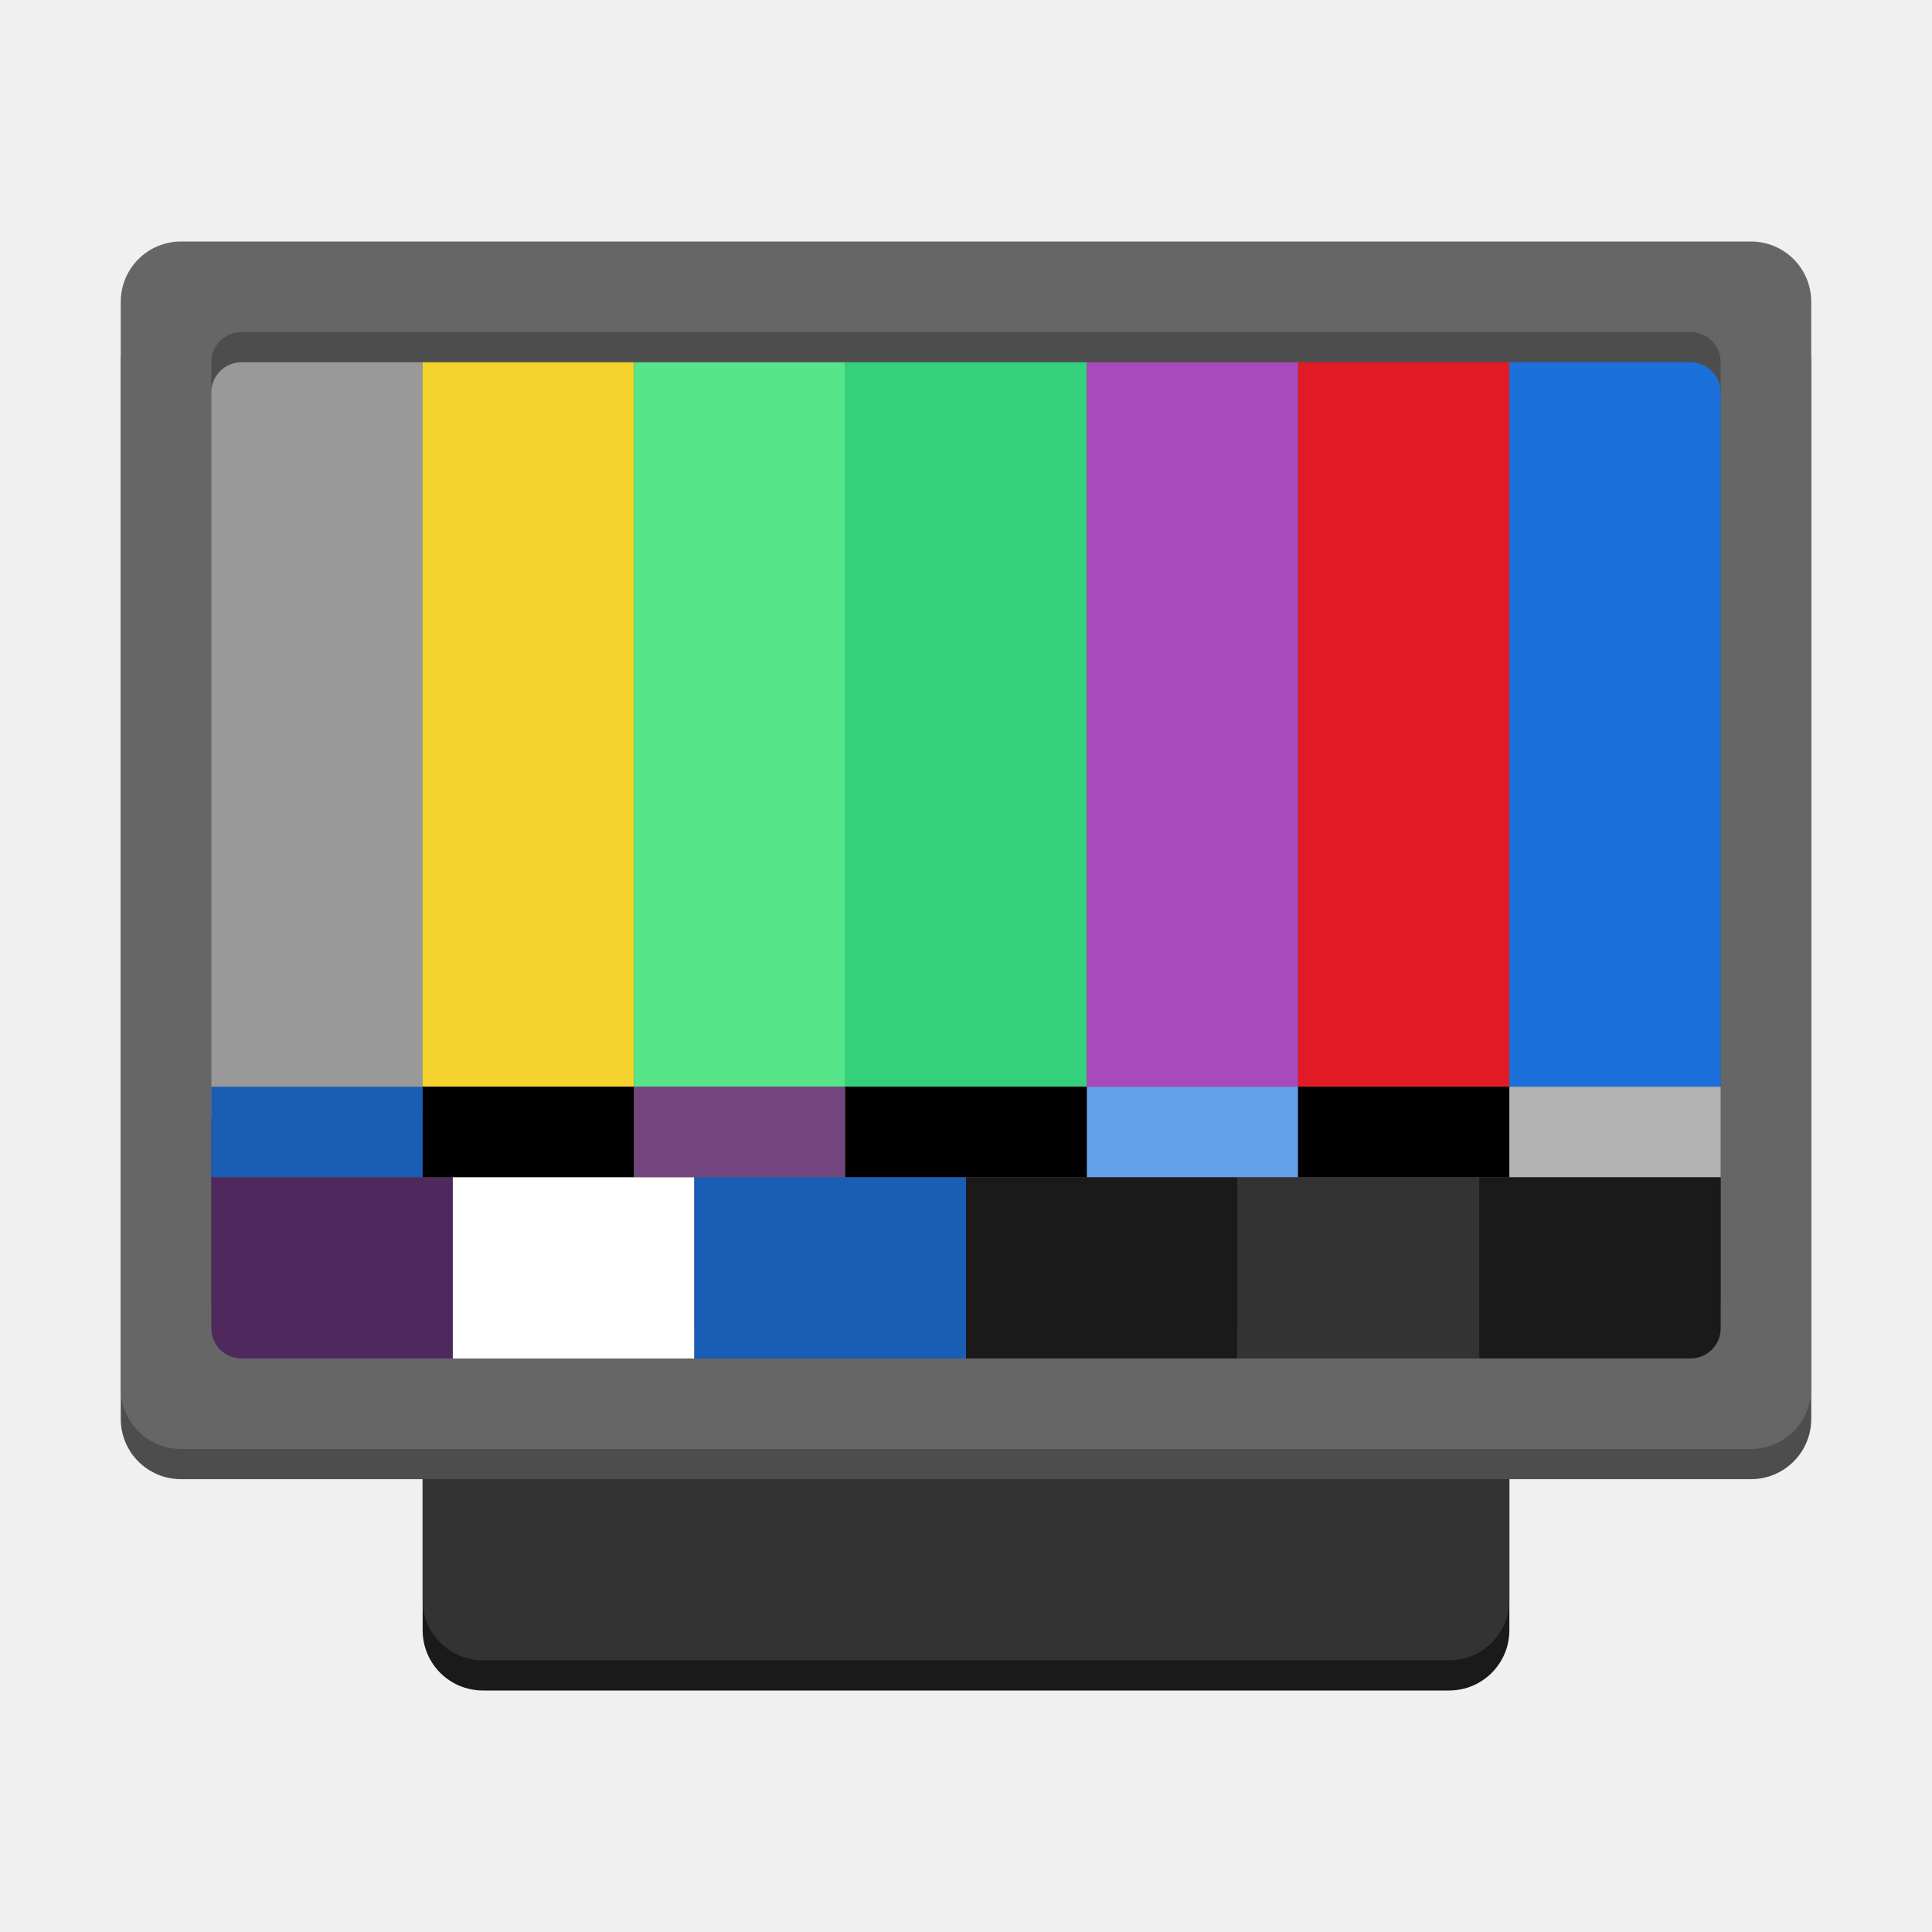
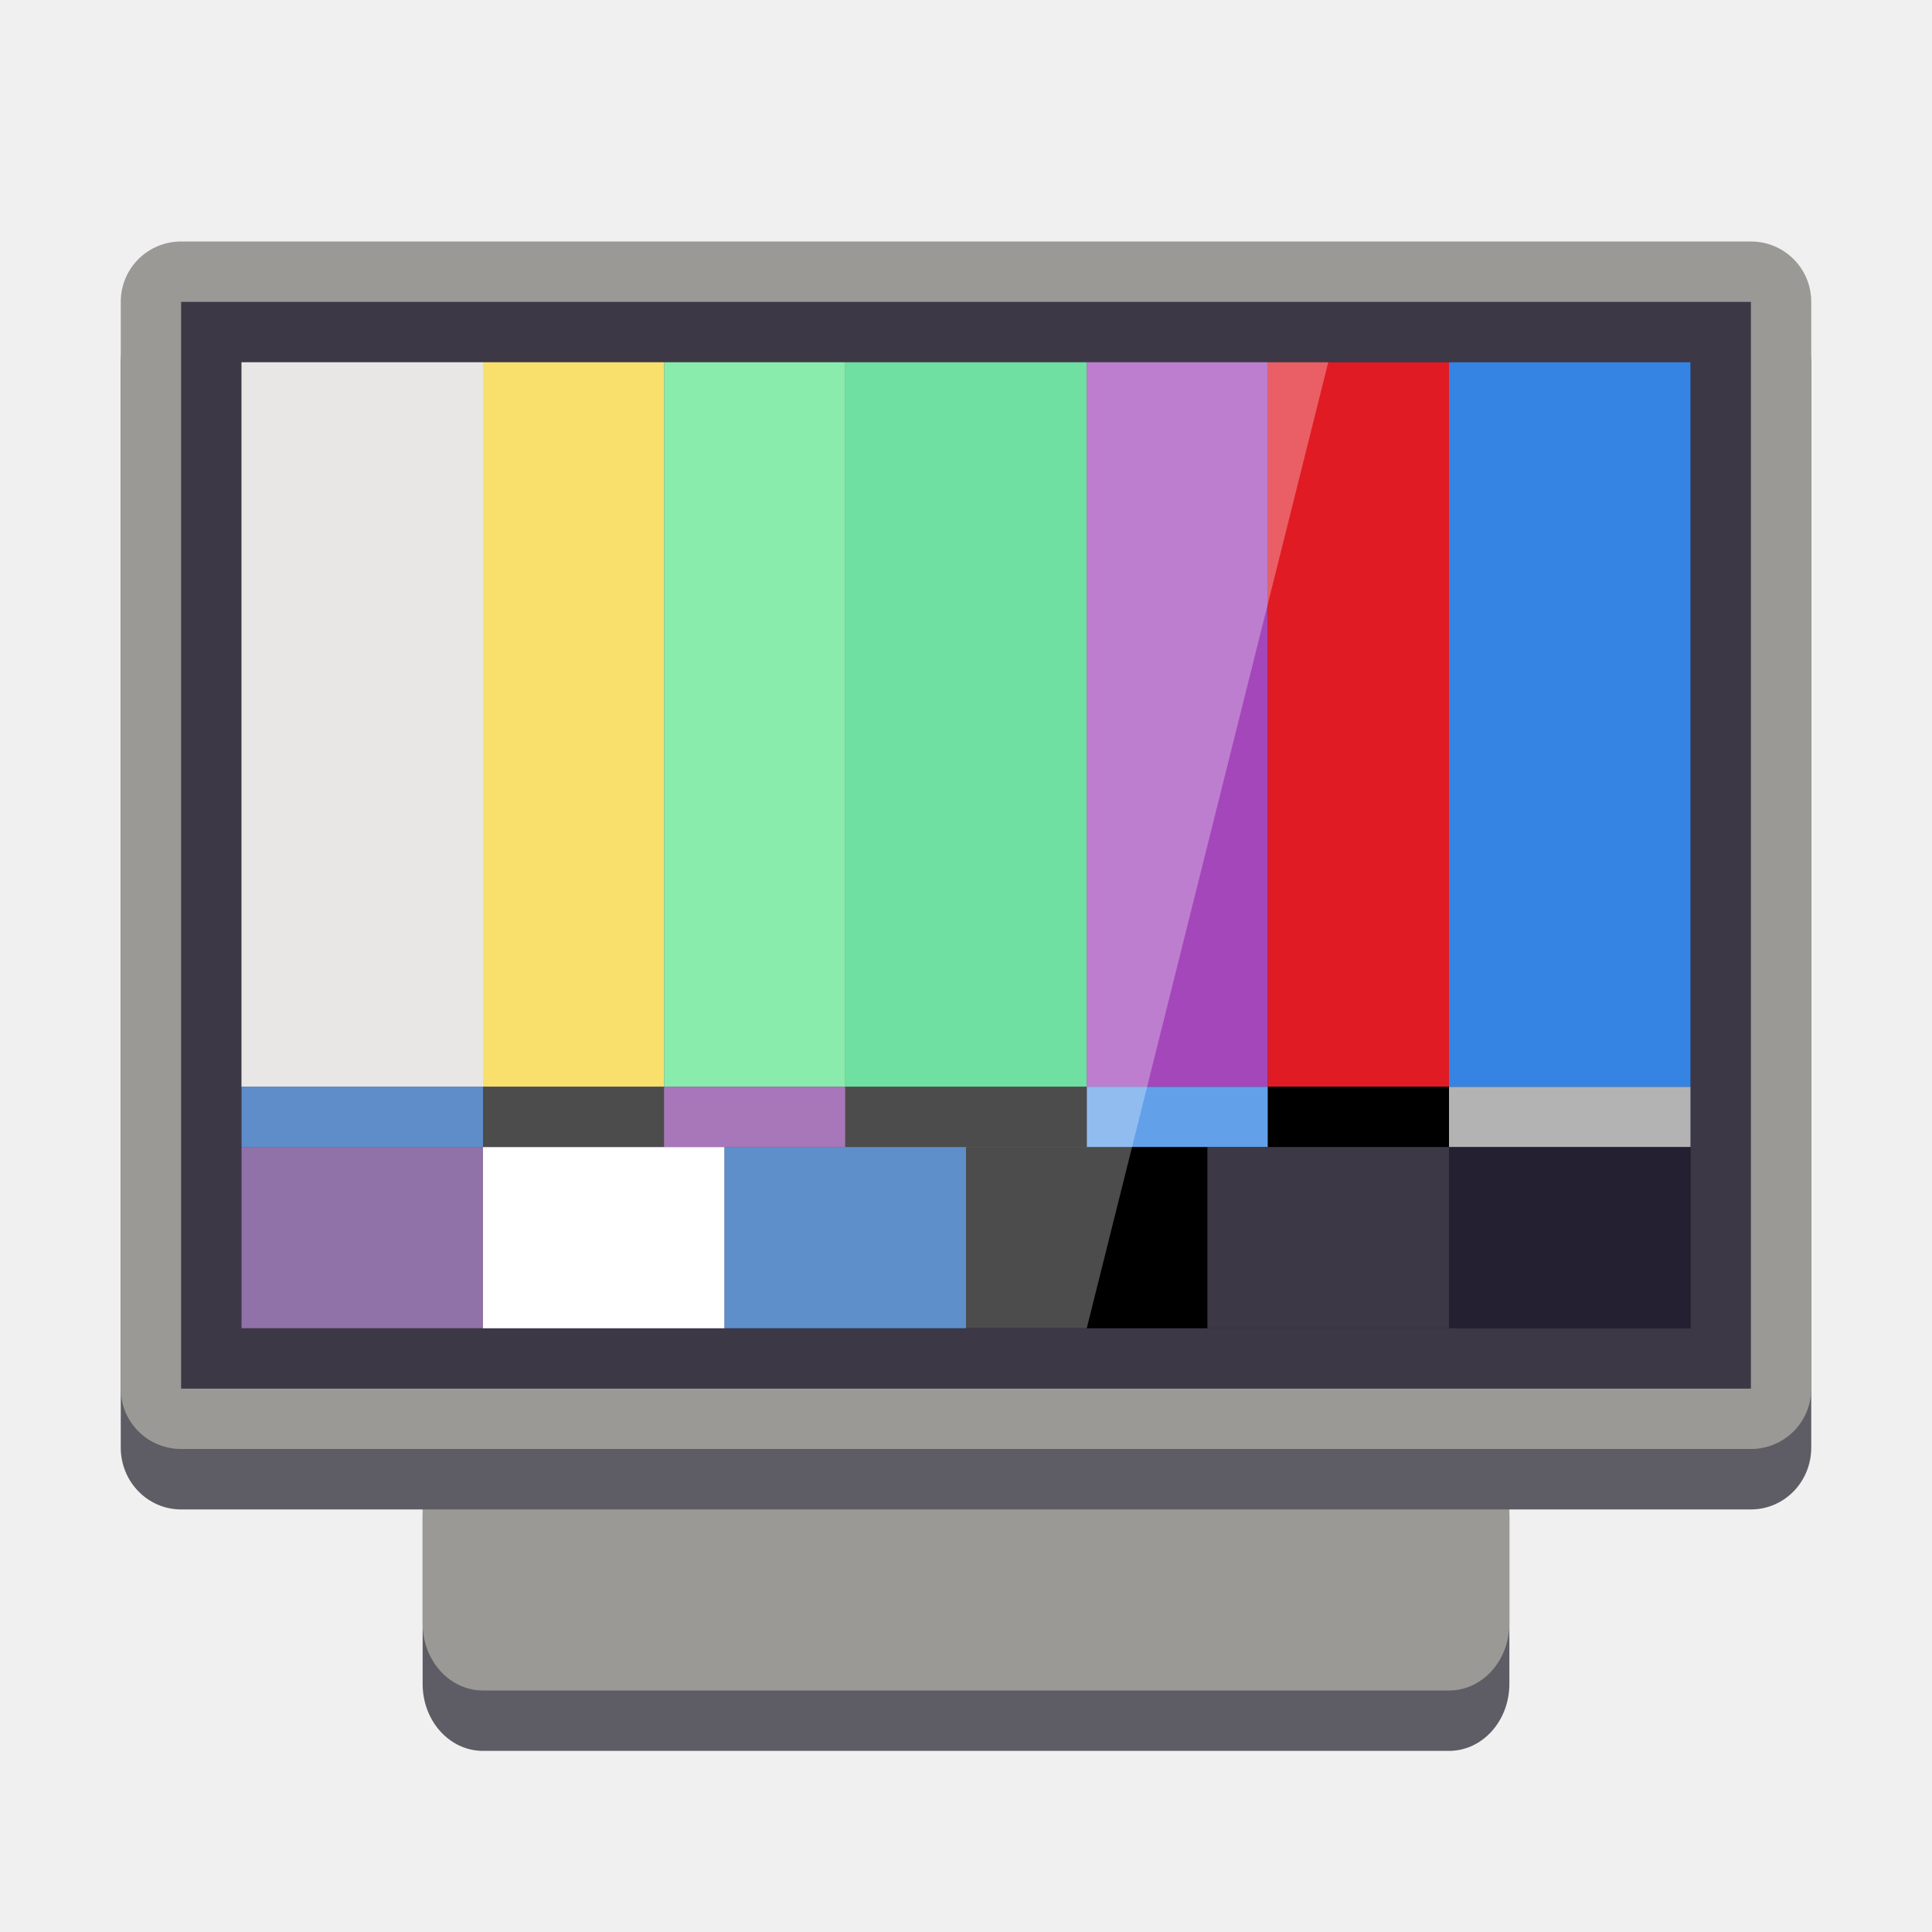
- <svg xmlns="http://www.w3.org/2000/svg" xmlns:xlink="http://www.w3.org/1999/xlink" version="1.1" id="svg11300" height="64" width="64">
-   <defs id="defs3">
-     <linearGradient id="linearGradient3264">
-       <stop id="stop3266" offset="0" style="stop-color:#c9c9c9;stop-opacity:1;" />
-       <stop style="stop-color:#f8f8f8;stop-opacity:1;" offset="0.25" id="stop3276" />
-       <stop style="stop-color:#e2e2e2;stop-opacity:1;" offset="0.5" id="stop3272" />
-       <stop id="stop3274" offset="0.75" style="stop-color:#b0b0b0;stop-opacity:1;" />
-       <stop id="stop3268" offset="1" style="stop-color:#c9c9c9;stop-opacity:1;" />
-     </linearGradient>
-     <linearGradient id="linearGradient3256">
-       <stop id="stop3258" offset="0" style="stop-color:#000000;stop-opacity:1;" />
-       <stop id="stop3260" offset="1" style="stop-color:#000000;stop-opacity:0;" />
-     </linearGradient>
-     <linearGradient id="linearGradient2752">
-       <stop id="stop2754" offset="0" style="stop-color:#9d9d9d;stop-opacity:1;" />
-       <stop id="stop2756" offset="1" style="stop-color:#b9b9b9;stop-opacity:1;" />
-     </linearGradient>
-     <linearGradient id="linearGradient2711">
-       <stop id="stop2713" offset="0" style="stop-color:#909090;stop-opacity:1;" />
-       <stop id="stop2715" offset="1" style="stop-color:#bebebe;stop-opacity:0;" />
-     </linearGradient>
-     <linearGradient id="linearGradient2701">
-       <stop id="stop2703" offset="0" style="stop-color:#585956;stop-opacity:1;" />
-       <stop id="stop2705" offset="1" style="stop-color:#bbbeb8;stop-opacity:1;" />
-     </linearGradient>
-     <linearGradient id="linearGradient2691">
-       <stop id="stop2693" offset="0" style="stop-color:#868686;stop-opacity:1;" />
-       <stop id="stop2695" offset="1" style="stop-color:#e9e9e9;stop-opacity:1;" />
-     </linearGradient>
-     <linearGradient id="linearGradient2675">
-       <stop id="stop2677" offset="0" style="stop-color:#5b5b97;stop-opacity:1;" />
-       <stop id="stop2679" offset="1" style="stop-color:#1b1b43;stop-opacity:1;" />
-     </linearGradient>
-     <linearGradient id="linearGradient2667">
-       <stop id="stop2669" offset="0" style="stop-color:#ffffff;stop-opacity:1;" />
-       <stop id="stop2671" offset="1" style="stop-color:#fcfcff;stop-opacity:0;" />
-     </linearGradient>
-     <linearGradient id="linearGradient2635">
-       <stop id="stop2637" offset="0" style="stop-color:#f9fff5;stop-opacity:1;" />
-       <stop id="stop2639" offset="1" style="stop-color:#f9fff5;stop-opacity:0;" />
-     </linearGradient>
-     <linearGradient id="linearGradient2623">
-       <stop id="stop2625" offset="0" style="stop-color:#dfdfde;stop-opacity:1;" />
-       <stop id="stop2627" offset="1" style="stop-color:#9d9f9a;stop-opacity:1;" />
-     </linearGradient>
-     <linearGradient id="linearGradient2379">
-       <stop style="stop-color:#1a4876;stop-opacity:1;" offset="0" id="stop2381" />
-       <stop style="stop-color:#3f54a3;stop-opacity:0;" offset="1" id="stop2383" />
-     </linearGradient>
-     <linearGradient id="linearGradient2328">
-       <stop style="stop-color:#ffffff;stop-opacity:1;" offset="0" id="stop2330" />
-       <stop style="stop-color:#ffffff;stop-opacity:0;" offset="1" id="stop2332" />
-     </linearGradient>
-     <linearGradient id="linearGradient2307">
-       <stop style="stop-color:#5a7aa4;stop-opacity:1;" offset="0" id="stop2309" />
-       <stop style="stop-color:#5a7aa4;stop-opacity:0;" offset="1" id="stop2311" />
-     </linearGradient>
-     <linearGradient id="linearGradient2253">
-       <stop style="stop-color:#8f8f8f;stop-opacity:1;" offset="0" id="stop2255" />
-       <stop style="stop-color:#494949;stop-opacity:1;" offset="1" id="stop2257" />
-     </linearGradient>
-     <linearGradient id="linearGradient2245">
-       <stop style="stop-color:#dde1d9;stop-opacity:1;" offset="0" id="stop2247" />
-       <stop style="stop-color:#cacdc6;stop-opacity:1;" offset="1" id="stop2249" />
-     </linearGradient>
-     <linearGradient xlink:href="#linearGradient2307" id="linearGradient2313" gradientTransform="matrix(1.208393,0,0,0.98441,-0.789284,-0.50338)" x1="16.852" y1="9.324" x2="24.419" y2="53.735" gradientUnits="userSpaceOnUse" />
-     <linearGradient xlink:href="#linearGradient2328" id="linearGradient2334" gradientTransform="matrix(1.289166,0,0,0.922731,-0.789284,-0.50338)" x1="16.119" y1="10.842" x2="27.289" y2="39.032" gradientUnits="userSpaceOnUse" />
-     <linearGradient xlink:href="#linearGradient2379" id="linearGradient2445" gradientUnits="userSpaceOnUse" gradientTransform="matrix(1.02787,0,0,0.822296,1.523986,1.001198)" x1="21.356" y1="30.078" x2="19.995" y2="-1.322" />
-     <linearGradient y2="92.571" x2="10.728" y1="84.029" x1="10.728" gradientTransform="scale(1.983556,0.504145)" gradientUnits="userSpaceOnUse" id="linearGradient2653" xlink:href="#linearGradient2623" />
-     <linearGradient y2="74.098" x2="8.649" y1="101.285" x1="13.629" gradientTransform="scale(2.143634,0.466498)" gradientUnits="userSpaceOnUse" id="linearGradient2655" xlink:href="#linearGradient2635" />
-     <radialGradient xlink:href="#linearGradient3256" id="radialGradient13503" gradientUnits="userSpaceOnUse" gradientTransform="matrix(1,0,0,0.315315,0,26.81305)" cx="25.456" cy="39.161" fx="25.456" fy="39.161" r="19.622" />
-     <linearGradient xlink:href="#linearGradient3264" id="linearGradient13505" gradientUnits="userSpaceOnUse" gradientTransform="matrix(1.241935,0,0,1.241935,-5.027508,-7.208988)" x1="14.463" y1="12.285" x2="34.534" y2="39.685" />
-   </defs>
-   <path style="opacity:1;fill:#1a1a1a;fill-opacity:1;stroke:none;stroke-width:3.78;stroke-linecap:round;stroke-linejoin:round;stroke-miterlimit:4;stroke-dasharray:none;stroke-opacity:1" d="m 16,47 c -1.108,0 -2,0.892 -2,2 v 5 c 0,1.108 0.892,2 2,2 h 32 c 1.108,0 2,-0.892 2,-2 v -5 c 0,-1.108 -0.892,-2 -2,-2 z" id="rect1389-0" />
-   <path style="opacity:1;fill:#333333;fill-opacity:1;stroke:none;stroke-width:3.78;stroke-linecap:round;stroke-linejoin:round;stroke-miterlimit:4;stroke-dasharray:none;stroke-opacity:1" d="m 16,46 c -1.108,0 -2,0.892 -2,2 v 5 c 0,1.108 0.892,2 2,2 h 32 c 1.108,0 2,-0.892 2,-2 v -5 c 0,-1.108 -0.892,-2 -2,-2 z" id="rect1389" />
-   <path style="opacity:1;fill:#4d4d4d;fill-opacity:1;stroke:none;stroke-width:3.78;stroke-linecap:round;stroke-linejoin:round;stroke-miterlimit:4;stroke-dasharray:none;stroke-opacity:1" d="m 6,10 c -1.108,0 -2,0.892 -2,2 v 35 c 0,1.108 0.892,2 2,2 h 52 c 1.108,0 2,-0.892 2,-2 V 12 c 0,-1.108 -0.892,-2 -2,-2 z" id="rect1387-7" />
-   <path style="opacity:1;fill:#666666;fill-opacity:1;stroke:none;stroke-width:3.78;stroke-linecap:round;stroke-linejoin:round;stroke-miterlimit:4;stroke-dasharray:none;stroke-opacity:1" d="M 6,8 C 4.892,8 4,8.892 4,10 v 36 c 0,1.108 0.892,2 2,2 h 52 c 1.108,0 2,-0.892 2,-2 V 10 C 60,8.892 59.108,8 58,8 Z" id="rect1387" />
-   <path style="opacity:1;fill:#4d4d4d;fill-opacity:1;stroke:none;stroke-width:3.78;stroke-linecap:round;stroke-linejoin:round;stroke-miterlimit:4;stroke-dasharray:none;stroke-opacity:1" d="m 8,11 c -0.554,0 -1,0.446 -1,1 v 31 c 0,0.554 0.446,1 1,1 h 48 c 0.554,0 1,-0.446 1,-1 V 12 c 0,-0.554 -0.446,-1 -1,-1 z" id="rect1391-9" />
-   <path style="opacity:1;fill:#999999;fill-opacity:1;stroke:none;stroke-width:4.409;stroke-linecap:round;stroke-linejoin:round;stroke-miterlimit:4;stroke-dasharray:none;stroke-opacity:1" d="M 8 12 C 7.446 12 7 12.446 7 13 L 7 37 L 14 37 L 14 12 L 8 12 z " id="rect916" />
-   <rect style="opacity:1;fill:#f4d32c;fill-opacity:1;stroke:none;stroke-width:4.32;stroke-linecap:round;stroke-linejoin:round;stroke-miterlimit:4;stroke-dasharray:none;stroke-opacity:1" id="rect916-5" width="7" height="24" x="14" y="12" ry="0" />
-   <rect style="opacity:1;fill:#56e589;fill-opacity:1;stroke:none;stroke-width:4.32;stroke-linecap:round;stroke-linejoin:round;stroke-miterlimit:4;stroke-dasharray:none;stroke-opacity:1" id="rect916-3" width="7" height="24" x="21" y="12" ry="0" />
-   <rect style="opacity:1;fill:#34d07c;fill-opacity:1;stroke:none;stroke-width:4.619;stroke-linecap:round;stroke-linejoin:round;stroke-miterlimit:4;stroke-dasharray:none;stroke-opacity:1" id="rect916-56" width="8" height="24" x="28" y="12" ry="0" />
-   <rect style="opacity:1;fill:#a84abc;fill-opacity:1;stroke:none;stroke-width:4.32;stroke-linecap:round;stroke-linejoin:round;stroke-miterlimit:4;stroke-dasharray:none;stroke-opacity:1" id="rect916-5-2" width="7" height="24" x="36" y="12" ry="0" />
-   <rect style="opacity:1;fill:#e21a25;fill-opacity:1;stroke:none;stroke-width:4.32;stroke-linecap:round;stroke-linejoin:round;stroke-miterlimit:4;stroke-dasharray:none;stroke-opacity:1" id="rect916-3-9" width="7" height="24" x="43" y="12" ry="0" />
-   <path style="opacity:1;fill:#1b70da;fill-opacity:1;stroke:none;stroke-width:4.32;stroke-linecap:round;stroke-linejoin:round;stroke-miterlimit:4;stroke-dasharray:none;stroke-opacity:1" d="M 50 12 L 50 36 L 57 36 L 57 13 C 57 12.446 56.554 12 56 12 L 50 12 z " id="rect916-3-9-1" />
-   <rect style="opacity:1;fill:#1a5db4;fill-opacity:1;stroke:none;stroke-width:1.527;stroke-linecap:round;stroke-linejoin:round;stroke-miterlimit:4;stroke-dasharray:none;stroke-opacity:1" id="rect916-2" width="7" height="3" x="7" y="36" ry="0" />
-   <rect style="opacity:1;fill:#000000;fill-opacity:1;stroke:none;stroke-width:1.527;stroke-linecap:round;stroke-linejoin:round;stroke-miterlimit:4;stroke-dasharray:none;stroke-opacity:1" id="rect916-2-7" width="7" height="3" x="14" y="36" ry="0" />
-   <rect style="opacity:1;fill:#73467f;fill-opacity:1;stroke:none;stroke-width:1.527;stroke-linecap:round;stroke-linejoin:round;stroke-miterlimit:4;stroke-dasharray:none;stroke-opacity:1" id="rect916-2-0" width="7" height="3" x="21" y="36" ry="0" />
-   <rect style="opacity:1;fill:#62a0e9;fill-opacity:1;stroke:none;stroke-width:1.527;stroke-linecap:round;stroke-linejoin:round;stroke-miterlimit:4;stroke-dasharray:none;stroke-opacity:1" id="rect916-2-9" width="7" height="3" x="36" y="36" ry="0" />
-   <rect style="opacity:1;fill:#000000;fill-opacity:1;stroke:none;stroke-width:1.527;stroke-linecap:round;stroke-linejoin:round;stroke-miterlimit:4;stroke-dasharray:none;stroke-opacity:1" id="rect916-2-3" width="7" height="3" x="43" y="36" ry="0" />
-   <rect style="opacity:1;fill:#b3b3b3;fill-opacity:1;stroke:none;stroke-width:1.527;stroke-linecap:round;stroke-linejoin:round;stroke-miterlimit:4;stroke-dasharray:none;stroke-opacity:1" id="rect916-2-6" width="7" height="3" x="50" y="36" ry="0" />
-   <rect style="opacity:1;fill:#000000;fill-opacity:1;stroke:none;stroke-width:1.633;stroke-linecap:round;stroke-linejoin:round;stroke-miterlimit:4;stroke-dasharray:none;stroke-opacity:1" id="rect916-2-06" width="8" height="3" x="28" y="36" ry="0" />
-   <path style="opacity:1;fill:#4f285d;fill-opacity:1;stroke:none;stroke-width:2.309;stroke-linecap:round;stroke-linejoin:round;stroke-miterlimit:4;stroke-dasharray:none;stroke-opacity:1" d="M 7 39 L 7 44 C 7 44.554 7.446 45 8 45 L 15 45 L 15 39 L 7 39 z " id="rect916-2-2" />
-   <rect style="opacity:1;fill:#ffffff;fill-opacity:1;stroke:none;stroke-width:2.309;stroke-linecap:round;stroke-linejoin:round;stroke-miterlimit:4;stroke-dasharray:none;stroke-opacity:1" id="rect916-2-2-6" width="8" height="6" x="15" y="39" ry="0" />
-   <rect style="opacity:1;fill:#1a5db4;fill-opacity:1;stroke:none;stroke-width:2.449;stroke-linecap:round;stroke-linejoin:round;stroke-miterlimit:4;stroke-dasharray:none;stroke-opacity:1" id="rect916-2-2-1" width="9" height="6" x="23" y="39" ry="0" />
-   <rect style="opacity:1;fill:#1a1a1a;fill-opacity:1;stroke:none;stroke-width:2.449;stroke-linecap:round;stroke-linejoin:round;stroke-miterlimit:4;stroke-dasharray:none;stroke-opacity:1" id="rect916-2-2-8" width="9" height="6" x="32" y="39" ry="0" />
-   <rect style="opacity:1;fill:#333333;fill-opacity:1;stroke:none;stroke-width:2.309;stroke-linecap:round;stroke-linejoin:round;stroke-miterlimit:4;stroke-dasharray:none;stroke-opacity:1" id="rect916-2-2-2" width="8" height="6" x="41" y="39" ry="0" />
-   <path style="opacity:1;fill:#1a1a1a;fill-opacity:1;stroke:none;stroke-width:2.309;stroke-linecap:round;stroke-linejoin:round;stroke-miterlimit:4;stroke-dasharray:none;stroke-opacity:1" d="M 49 39 L 49 45 L 56 45 C 56.554 45 57 44.554 57 44 L 57 39 L 49 39 z " id="rect916-2-2-6-0" />
+ <svg xmlns="http://www.w3.org/2000/svg" version="1.1" viewBox="0 0 32 32">
+   <path d="m8 24c-0.554 0-1 0.496-1 1.111v2.778c0 0.616 0.446 1.111 1 1.111h16c0.554 0 1-0.496 1-1.111v-2.778c0-0.616-0.446-1.111-1-1.111z" fill="#5e5c64" />
+   <path d="m8 23c-0.554 0-1 0.496-1 1.111v2.778c0 0.616 0.446 1.111 1 1.111h16c0.554 0 1-0.496 1-1.111v-2.778c0-0.616-0.446-1.111-1-1.111z" fill="#9a9996" />
+   <path d="m3 5c-0.554 0-1 0.457-1 1.026v17.949c0 0.568 0.446 1.026 1 1.026h26c0.554 0 1-0.457 1-1.026v-17.949c0-0.568-0.446-1.026-1-1.026z" fill="#5e5c64" />
+   <path d="m3 4c-0.554 0-1 0.446-1 1v18c0 0.554 0.446 1 1 1h26c0.554 0 1-0.446 1-1v-18c0-0.554-0.446-1-1-1z" fill="#9a9996" />
+   <rect x="3" y="5" width="26" height="18" ry="0" fill="#3d3846" />
+   <rect x="4" y="6" width="24" height="16" ry="0" fill="#241f31" />
+   <rect x="8" y="6" width="3" height="12" ry="0" fill="#f6d32d" />
+   <rect x="4" y="6" width="4" height="12" fill="#deddda" />
+   <rect x="11" y="6" width="3" height="12" ry="0" fill="#57e389" />
+   <rect x="14" y="6" width="4" height="12" ry="0" fill="#33d17a" />
+   <rect x="18" y="6" width="3" height="12" ry="0" fill="#a347ba" />
+   <rect x="21" y="6" width="3" height="12" ry="0" fill="#e01b24" />
+   <rect x="4" y="18" width="4" height="1" ry="0" fill="#1a5db4" />
+   <rect x="8" y="18" width="3" height="1" ry="0" />
+   <rect x="11" y="18" width="3" height="1" ry="0" fill="#813d9c" />
+   <rect x="18" y="18" width="3" height="1" ry="0" fill="#62a0ea" />
+   <rect x="21" y="18" width="3" height="1" ry="0" />
+   <rect x="24" y="18" width="4" height="1" ry="0" fill="#b3b3b3" />
+   <rect x="14" y="18" width="4" height="1" ry="0" />
+   <rect x="8" y="19" width="4" height="3" ry="0" fill="#fff" />
+   <rect x="12" y="19" width="4" height="3" ry="0" fill="#1a5fb4" />
+   <rect x="16" y="19" width="4" height="3" ry="0" />
+   <rect x="20" y="19" width="4" height="3" ry="0" fill="#3d3846" />
+   <rect x="24" y="6" width="4" height="12" fill="#3584e4" />
+   <rect x="24" y="19" width="4" height="3" fill="#241f31" />
+   <rect x="4" y="19" width="4" height="3" fill="#613583" />
+   <path d="m4 6h18l-4 16h-14z" fill="#fff" opacity=".3" />
</svg>
